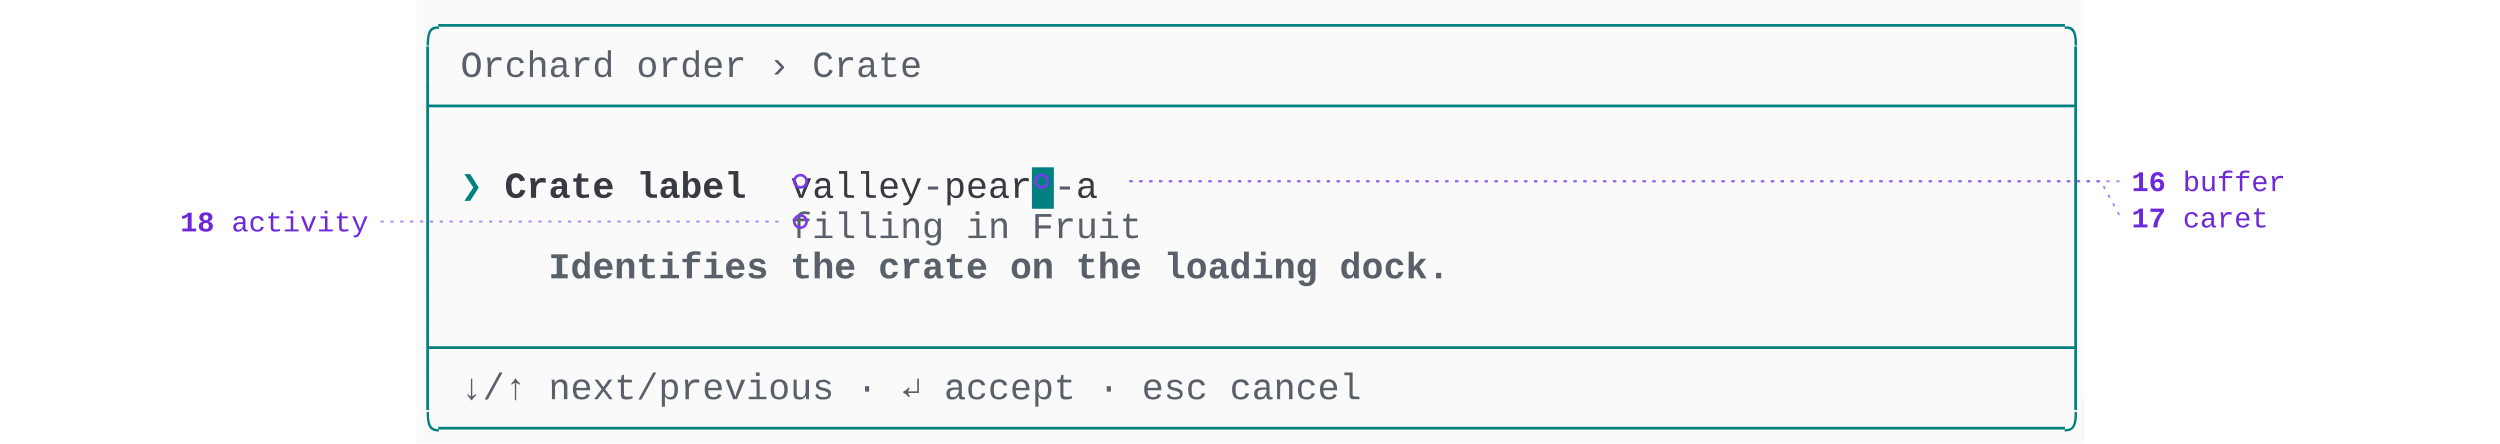
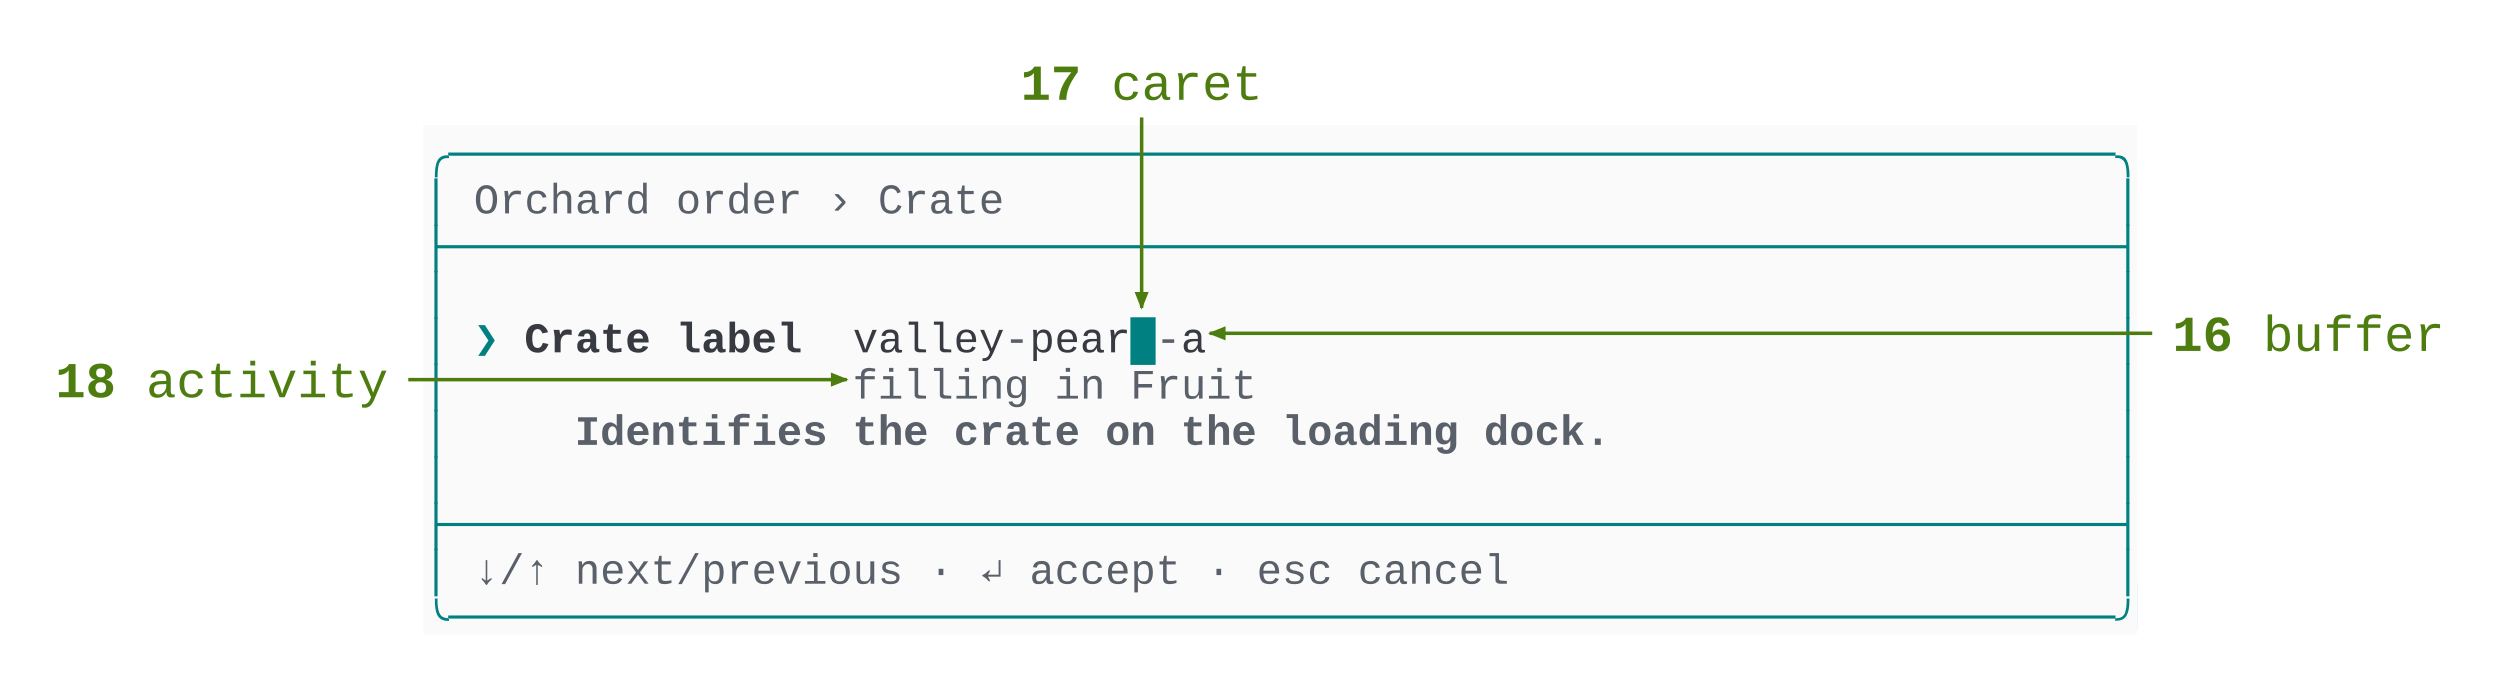
- <svg xmlns="http://www.w3.org/2000/svg" xmlns:xlink="http://www.w3.org/1999/xlink" width="1140.00" height="202.07">
-   <g transform="translate(190.00,0)">
-     <svg width="760" height="202.07">
-       <rect width="760" height="202.07" rx="0" ry="0" class="a" />
-       <svg height="202.07" viewBox="0 0 76 20.207" width="760">
+ <svg xmlns="http://www.w3.org/2000/svg" xmlns:xlink="http://www.w3.org/1999/xlink" width="992.00" height="271.67">
+   <defs>
+     <marker id="anatomy-arrow" viewBox="0 0 10 10" refX="9" refY="5" markerWidth="5" markerHeight="5" orient="auto-start-reverse">
+       <path d="M 0 1 L 10 5 L 0 9 z" fill="rgb(77,124,15)" />
+     </marker>
+   </defs>
+   <g transform="translate(168.00,49.60)">
+     <svg width="680" height="202.07">
+       <rect width="680" height="202.07" rx="0" ry="0" class="a" />
+       <svg height="202.07" viewBox="0 0 68 20.207" width="680">
        <style>.a{fill:rgb(250,250,250)}.b{font-family:Consolas,"Courier New",Courier,"Liberation Mono",monospace}.c{fill:rgb(0,128,128);white-space:pre}.d{fill:transparent}.e{fill:rgb(82,139,255)}.f{fill:rgb(90,96,105);white-space:pre}.g{fill:rgb(0,128,128);font-weight:bold;white-space:pre}.h{fill:rgb(56,58,66);font-weight:bold;white-space:pre}.i{fill:rgb(56,58,66);white-space:pre}.j{fill:rgb(90,96,105);font-weight:bold;white-space:pre}</style>
        <g font-family="Consolas, &quot;Courier New&quot;, Courier, &quot;Liberation Mono&quot;, monospace" font-size="1.67" class="b">
          <defs>
            <symbol id="1">
-               <text x="0" y="1.67" class="c" textLength="76.152" lengthAdjust="spacingAndGlyphs">├──────────────────────────────────────────────────────────────────────────┤</text>
+               <text x="0" y="1.67" class="c" textLength="68.136" lengthAdjust="spacingAndGlyphs">├──────────────────────────────────────────────────────────────────┤</text>
            </symbol>
            <symbol id="2">
              <text x="0" y="1.67" class="c" textLength="1.002" lengthAdjust="spacingAndGlyphs">│</text>
-               <text x="75.15" y="1.67" class="c" textLength="1.002" lengthAdjust="spacingAndGlyphs">│</text>
+               <text x="67.134" y="1.67" class="c" textLength="1.002" lengthAdjust="spacingAndGlyphs">│</text>
            </symbol>
            <symbol id="a">
-               <rect height="11" width="76" x="0" y="0" class="d" />
+               <rect height="11" width="68" x="0" y="0" class="d" />
            </symbol>
            <symbol id="b">
              <rect height="1.837" width="1.102" class="e" />
            </symbol>
          </defs>
-           <rect height="20.207" width="76" class="a" />
-           <svg x="0" y="0" width="76">
+           <rect height="20.207" width="68" class="a" />
+           <svg x="0" y="0" width="68">
            <svg x="0">
              <use xlink:href="#a" />
-               <use xlink:href="#b" x="75.996" y="18.195" />
-               <text x="0" y="1.67" class="c" textLength="76.152" lengthAdjust="spacingAndGlyphs">╭──────────────────────────────────────────────────────────────────────────╮</text>
+               <use xlink:href="#b" x="67.996" y="18.195" />
+               <text x="0" y="1.67" class="c" textLength="68.136" lengthAdjust="spacingAndGlyphs">╭──────────────────────────────────────────────────────────────────╮</text>
              <text x="0" y="3.507" class="c" textLength="1.002" lengthAdjust="spacingAndGlyphs">│</text>
              <text x="2.004" y="3.507" class="f" textLength="7.014" lengthAdjust="spacingAndGlyphs">Orchard</text>
              <text x="10.02" y="3.507" class="f" textLength="5.01" lengthAdjust="spacingAndGlyphs">order</text>
              <text x="16.032" y="3.507" class="f" textLength="1.002" lengthAdjust="spacingAndGlyphs">›</text>
              <text x="18.036" y="3.507" class="f" textLength="5.01" lengthAdjust="spacingAndGlyphs">Crate</text>
-               <text x="75.15" y="3.507" class="c" textLength="1.002" lengthAdjust="spacingAndGlyphs">│</text>
+               <text x="67.134" y="3.507" class="c" textLength="1.002" lengthAdjust="spacingAndGlyphs">│</text>
              <use xlink:href="#1" y="3.674" />
              <use xlink:href="#2" y="5.511" />
              <text x="0" y="9.018" class="c" textLength="1.002" lengthAdjust="spacingAndGlyphs">│</text>
              <text x="2.004" y="9.018" class="g" textLength="1.002" lengthAdjust="spacingAndGlyphs">❯</text>
              <text x="4.008" y="9.018" class="h" textLength="5.01" lengthAdjust="spacingAndGlyphs">Crate</text>
              <text x="10.02" y="9.018" class="h" textLength="5.01" lengthAdjust="spacingAndGlyphs">label</text>
              <text x="17.034" y="9.018" class="i" textLength="6.012" lengthAdjust="spacingAndGlyphs">valley</text>
              <text x="23.046" y="9.018" class="f" textLength="1.002" lengthAdjust="spacingAndGlyphs">-</text>
              <text x="24.048" y="9.018" class="i" textLength="4.008" lengthAdjust="spacingAndGlyphs">pear</text>
              <text x="28.056" y="9.018" class="g" textLength="1.002" lengthAdjust="spacingAndGlyphs">█</text>
              <text x="29.058" y="9.018" class="f" textLength="1.002" lengthAdjust="spacingAndGlyphs">-</text>
              <text x="30.06" y="9.018" class="i" textLength="1.002" lengthAdjust="spacingAndGlyphs">a</text>
-               <text x="75.15" y="9.018" class="c" textLength="1.002" lengthAdjust="spacingAndGlyphs">│</text>
+               <text x="67.134" y="9.018" class="c" textLength="1.002" lengthAdjust="spacingAndGlyphs">│</text>
              <text x="0" y="10.855" class="c" textLength="1.002" lengthAdjust="spacingAndGlyphs">│</text>
              <text x="17.034" y="10.855" class="f" textLength="7.014" lengthAdjust="spacingAndGlyphs">filling</text>
              <text x="25.05" y="10.855" class="f" textLength="2.004" lengthAdjust="spacingAndGlyphs">in</text>
              <text x="28.056" y="10.855" class="f" textLength="5.01" lengthAdjust="spacingAndGlyphs">Fruit</text>
-               <text x="75.15" y="10.855" class="c" textLength="1.002" lengthAdjust="spacingAndGlyphs">│</text>
+               <text x="67.134" y="10.855" class="c" textLength="1.002" lengthAdjust="spacingAndGlyphs">│</text>
              <text x="0" y="12.692" class="c" textLength="1.002" lengthAdjust="spacingAndGlyphs">│</text>
              <text x="6.012" y="12.692" class="j" textLength="10.02" lengthAdjust="spacingAndGlyphs">Identifies</text>
              <text x="17.034" y="12.692" class="j" textLength="3.006" lengthAdjust="spacingAndGlyphs">the</text>
              <text x="21.042" y="12.692" class="j" textLength="5.01" lengthAdjust="spacingAndGlyphs">crate</text>
              <text x="27.054" y="12.692" class="j" textLength="2.004" lengthAdjust="spacingAndGlyphs">on</text>
              <text x="30.06" y="12.692" class="j" textLength="3.006" lengthAdjust="spacingAndGlyphs">the</text>
              <text x="34.068" y="12.692" class="j" textLength="7.014" lengthAdjust="spacingAndGlyphs">loading</text>
              <text x="42.084" y="12.692" class="j" textLength="5.01" lengthAdjust="spacingAndGlyphs">dock.</text>
-               <text x="75.15" y="12.692" class="c" textLength="1.002" lengthAdjust="spacingAndGlyphs">│</text>
+               <text x="67.134" y="12.692" class="c" textLength="1.002" lengthAdjust="spacingAndGlyphs">│</text>
              <use xlink:href="#2" y="12.859" />
              <use xlink:href="#1" y="14.696" />
              <text x="0" y="18.203" class="c" textLength="1.002" lengthAdjust="spacingAndGlyphs">│</text>
              <text x="2.004" y="18.203" class="f" textLength="3.006" lengthAdjust="spacingAndGlyphs">↓/↑</text>
              <text x="6.012" y="18.203" class="f" textLength="13.026" lengthAdjust="spacingAndGlyphs">next/previous</text>
              <text x="20.04" y="18.203" class="f" textLength="1.002" lengthAdjust="spacingAndGlyphs">·</text>
              <text x="22.044" y="18.203" class="f" textLength="1.002" lengthAdjust="spacingAndGlyphs">↵</text>
              <text x="24.048" y="18.203" class="f" textLength="6.012" lengthAdjust="spacingAndGlyphs">accept</text>
              <text x="31.062" y="18.203" class="f" textLength="1.002" lengthAdjust="spacingAndGlyphs">·</text>
              <text x="33.066" y="18.203" class="f" textLength="3.006" lengthAdjust="spacingAndGlyphs">esc</text>
              <text x="37.074" y="18.203" class="f" textLength="6.012" lengthAdjust="spacingAndGlyphs">cancel</text>
-               <text x="75.15" y="18.203" class="c" textLength="1.002" lengthAdjust="spacingAndGlyphs">│</text>
-               <text x="0" y="20.04" class="c" textLength="76.152" lengthAdjust="spacingAndGlyphs">╰──────────────────────────────────────────────────────────────────────────╯</text>
+               <text x="67.134" y="18.203" class="c" textLength="1.002" lengthAdjust="spacingAndGlyphs">│</text>
+               <text x="0" y="20.04" class="c" textLength="68.136" lengthAdjust="spacingAndGlyphs">╰──────────────────────────────────────────────────────────────────╯</text>
            </svg>
          </svg>
        </g>
      </svg>
    </svg>
  </g>
  <g>
-     <circle cx="365.00" cy="82.66" r="2.8" fill="none" stroke="rgb(124,58,237)" stroke-width="1.2" />
-     <path d="M 515.00 82.66 L 958.00 82.66 L 967.00 82.66" fill="none" stroke="rgb(124,58,237)" stroke-width="0.9" stroke-linejoin="round" stroke-opacity="0.6" stroke-dasharray="1.5 3" />
-     <text x="972.00" y="87.16" text-anchor="start" fill="rgb(109,40,217)" font-family="Consolas, &quot;Courier New&quot;, Courier, monospace" font-size="13">
-       <tspan font-weight="bold">16</tspan> buffer</text>
-     <circle cx="475.00" cy="82.66" r="2.8" fill="none" stroke="rgb(124,58,237)" stroke-width="1.2" />
-     <path d="M 515.00 82.66 L 958.00 82.66 L 967.00 99.20" fill="none" stroke="rgb(124,58,237)" stroke-width="0.9" stroke-linejoin="round" stroke-opacity="0.6" stroke-dasharray="1.5 3" />
-     <text x="972.00" y="103.70" text-anchor="start" fill="rgb(109,40,217)" font-family="Consolas, &quot;Courier New&quot;, Courier, monospace" font-size="13">
-       <tspan font-weight="bold">17</tspan> caret</text>
-     <circle cx="365.00" cy="101.03" r="2.8" fill="none" stroke="rgb(124,58,237)" stroke-width="1.2" />
-     <path d="M 355.00 101.03 L 182.00 101.03 L 173.00 101.03" fill="none" stroke="rgb(124,58,237)" stroke-width="0.9" stroke-linejoin="round" stroke-opacity="0.6" stroke-dasharray="1.5 3" />
-     <text x="168.00" y="105.53" text-anchor="end" fill="rgb(109,40,217)" font-family="Consolas, &quot;Courier New&quot;, Courier, monospace" font-size="13">
-       <tspan font-weight="bold">18</tspan> activity</text>
+     <path d="M 453.00 46.60 L 453.00 122.16" fill="none" stroke="rgb(77,124,15)" stroke-width="1.4" marker-end="url(#anatomy-arrow)" />
+     <text x="453.00" y="39.60" text-anchor="middle" fill="rgb(77,124,15)" font-family="Consolas, &quot;Courier New&quot;, Courier, monospace" font-size="20.0">
+       <tspan font-weight="bold">17</tspan>  caret</text>
+     <path d="M 854.00 132.26 L 854.00 132.26 L 480.00 132.26" fill="none" stroke="rgb(77,124,15)" stroke-width="1.4" stroke-linejoin="round" marker-end="url(#anatomy-arrow)" />
+     <text x="862.00" y="139.26" text-anchor="start" fill="rgb(77,124,15)" font-family="Consolas, &quot;Courier New&quot;, Courier, monospace" font-size="20.0">
+       <tspan font-weight="bold">16</tspan>  buffer</text>
+     <path d="M 162.00 150.63 L 162.00 150.63 L 336.00 150.63" fill="none" stroke="rgb(77,124,15)" stroke-width="1.4" stroke-linejoin="round" marker-end="url(#anatomy-arrow)" />
+     <text x="154.00" y="157.63" text-anchor="end" fill="rgb(77,124,15)" font-family="Consolas, &quot;Courier New&quot;, Courier, monospace" font-size="20.0">
+       <tspan font-weight="bold">18</tspan>  activity</text>
  </g>
</svg>
